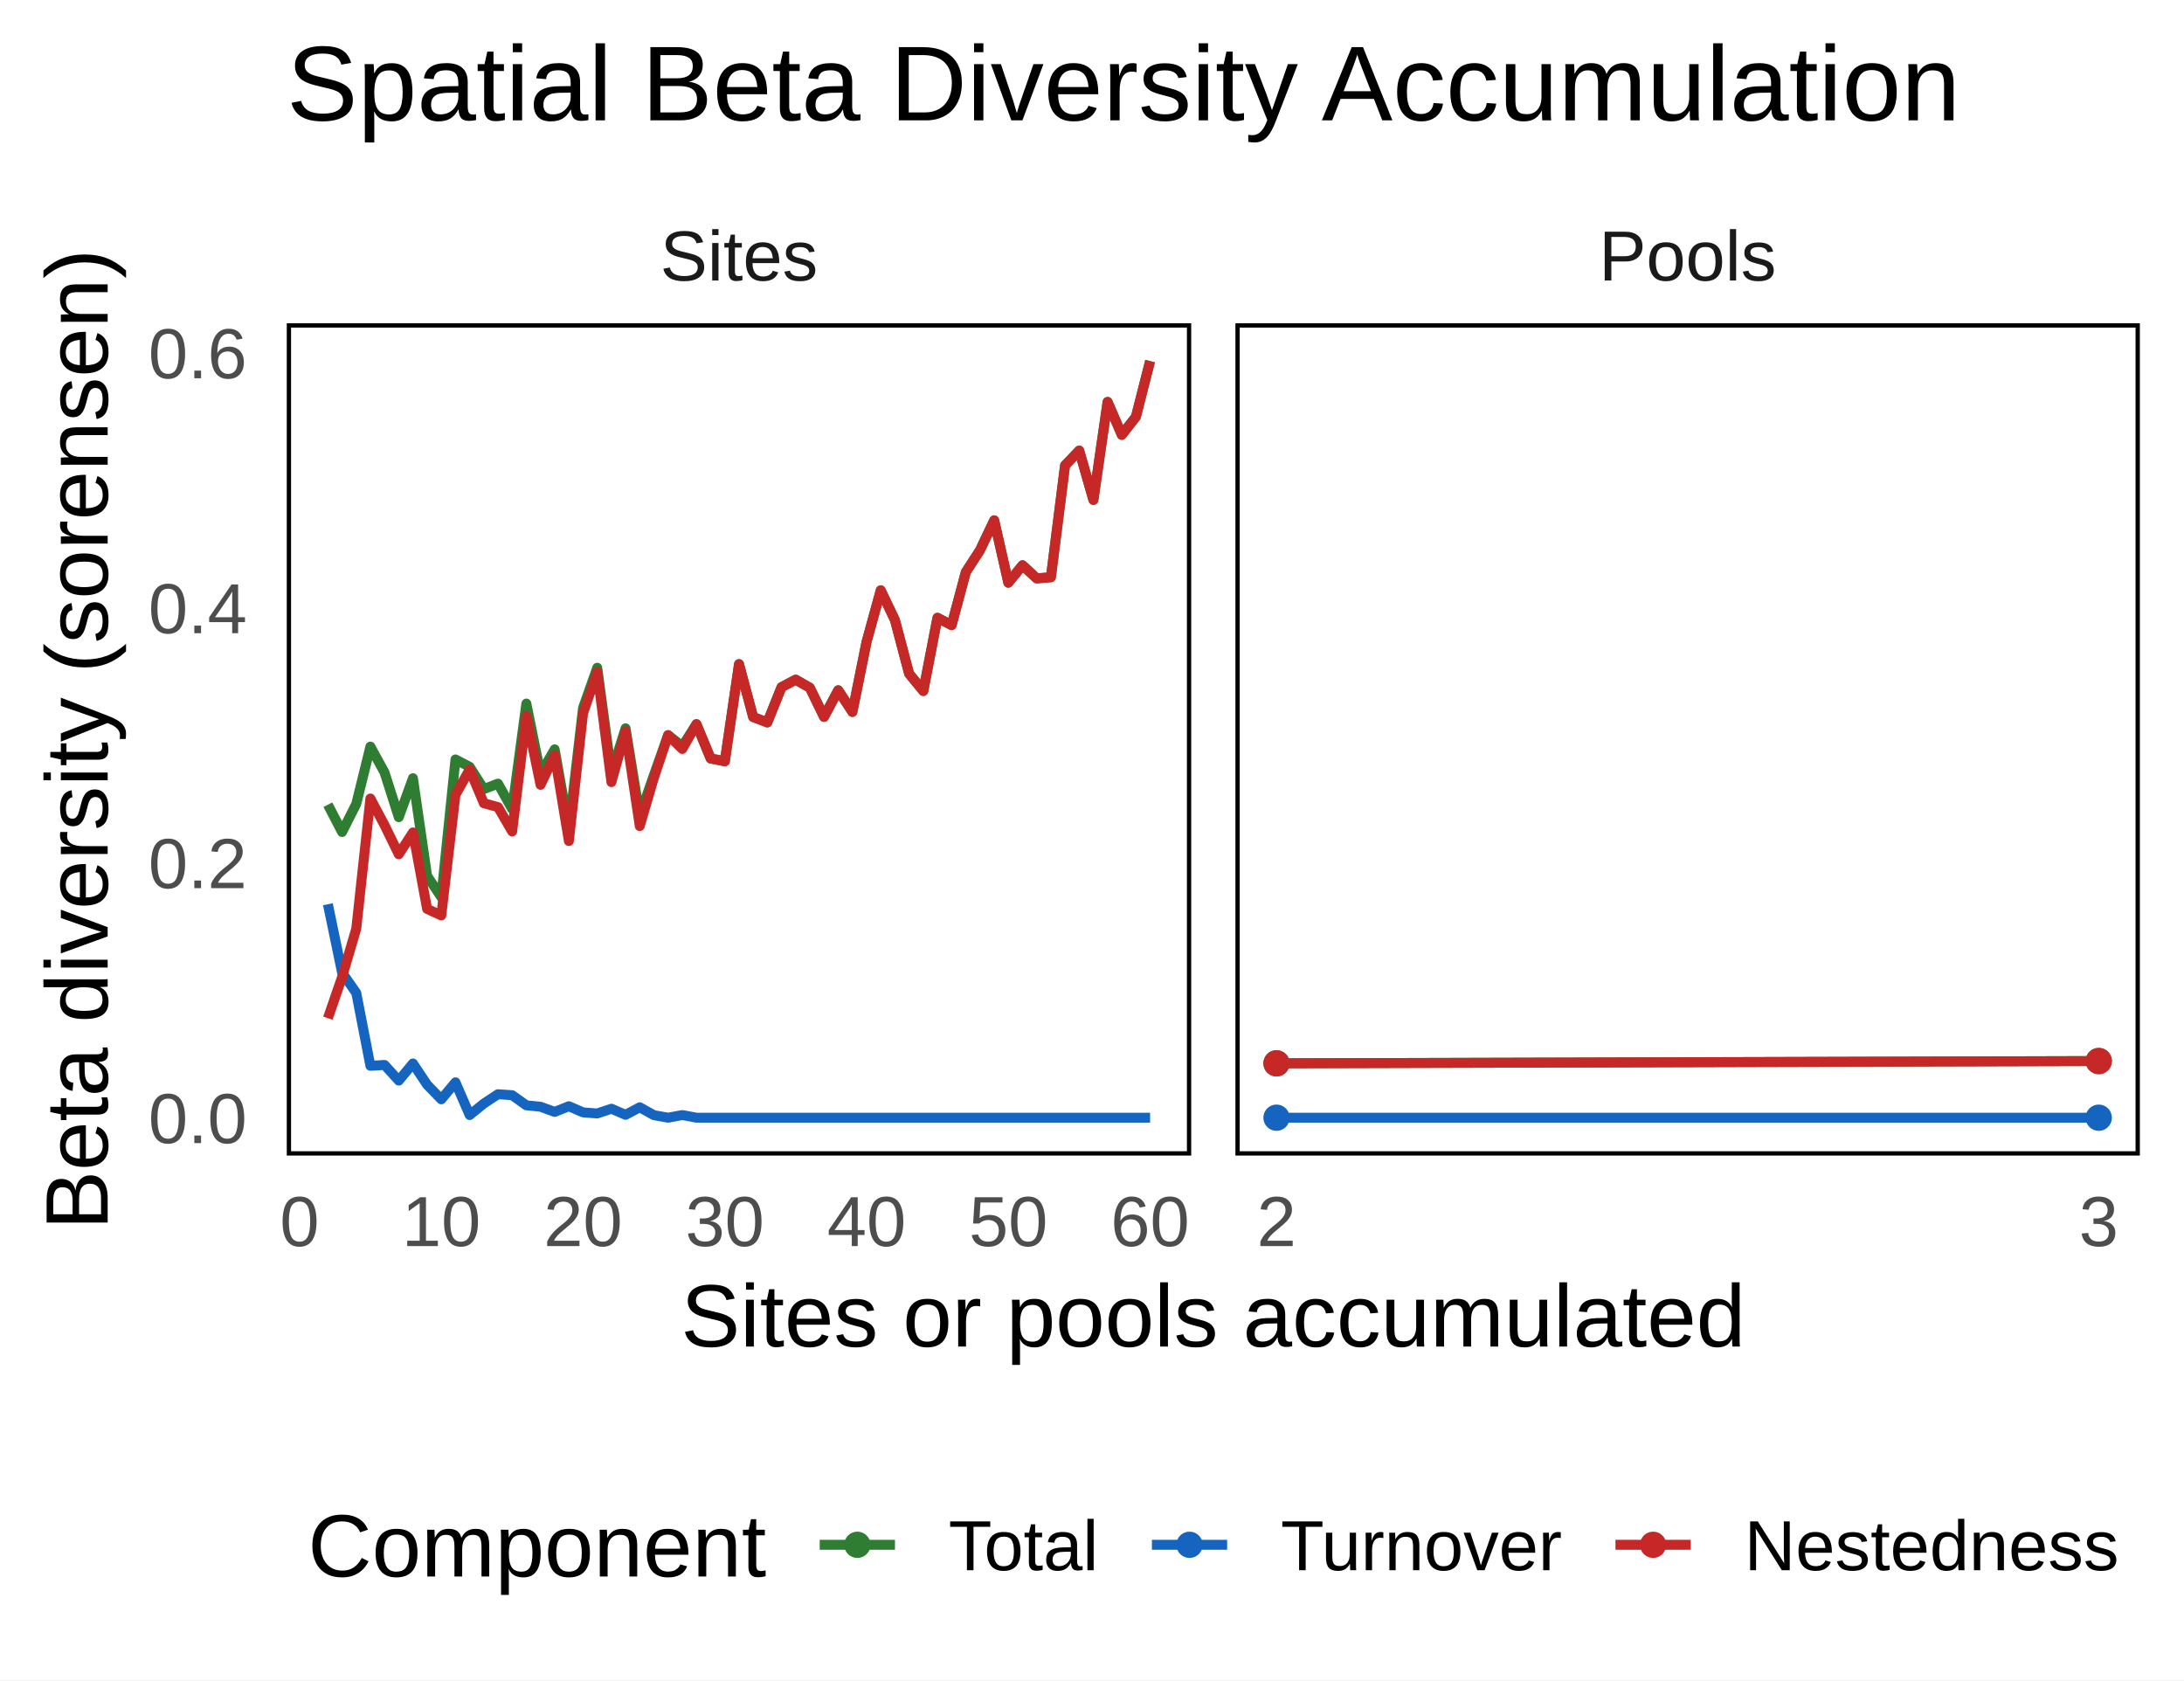
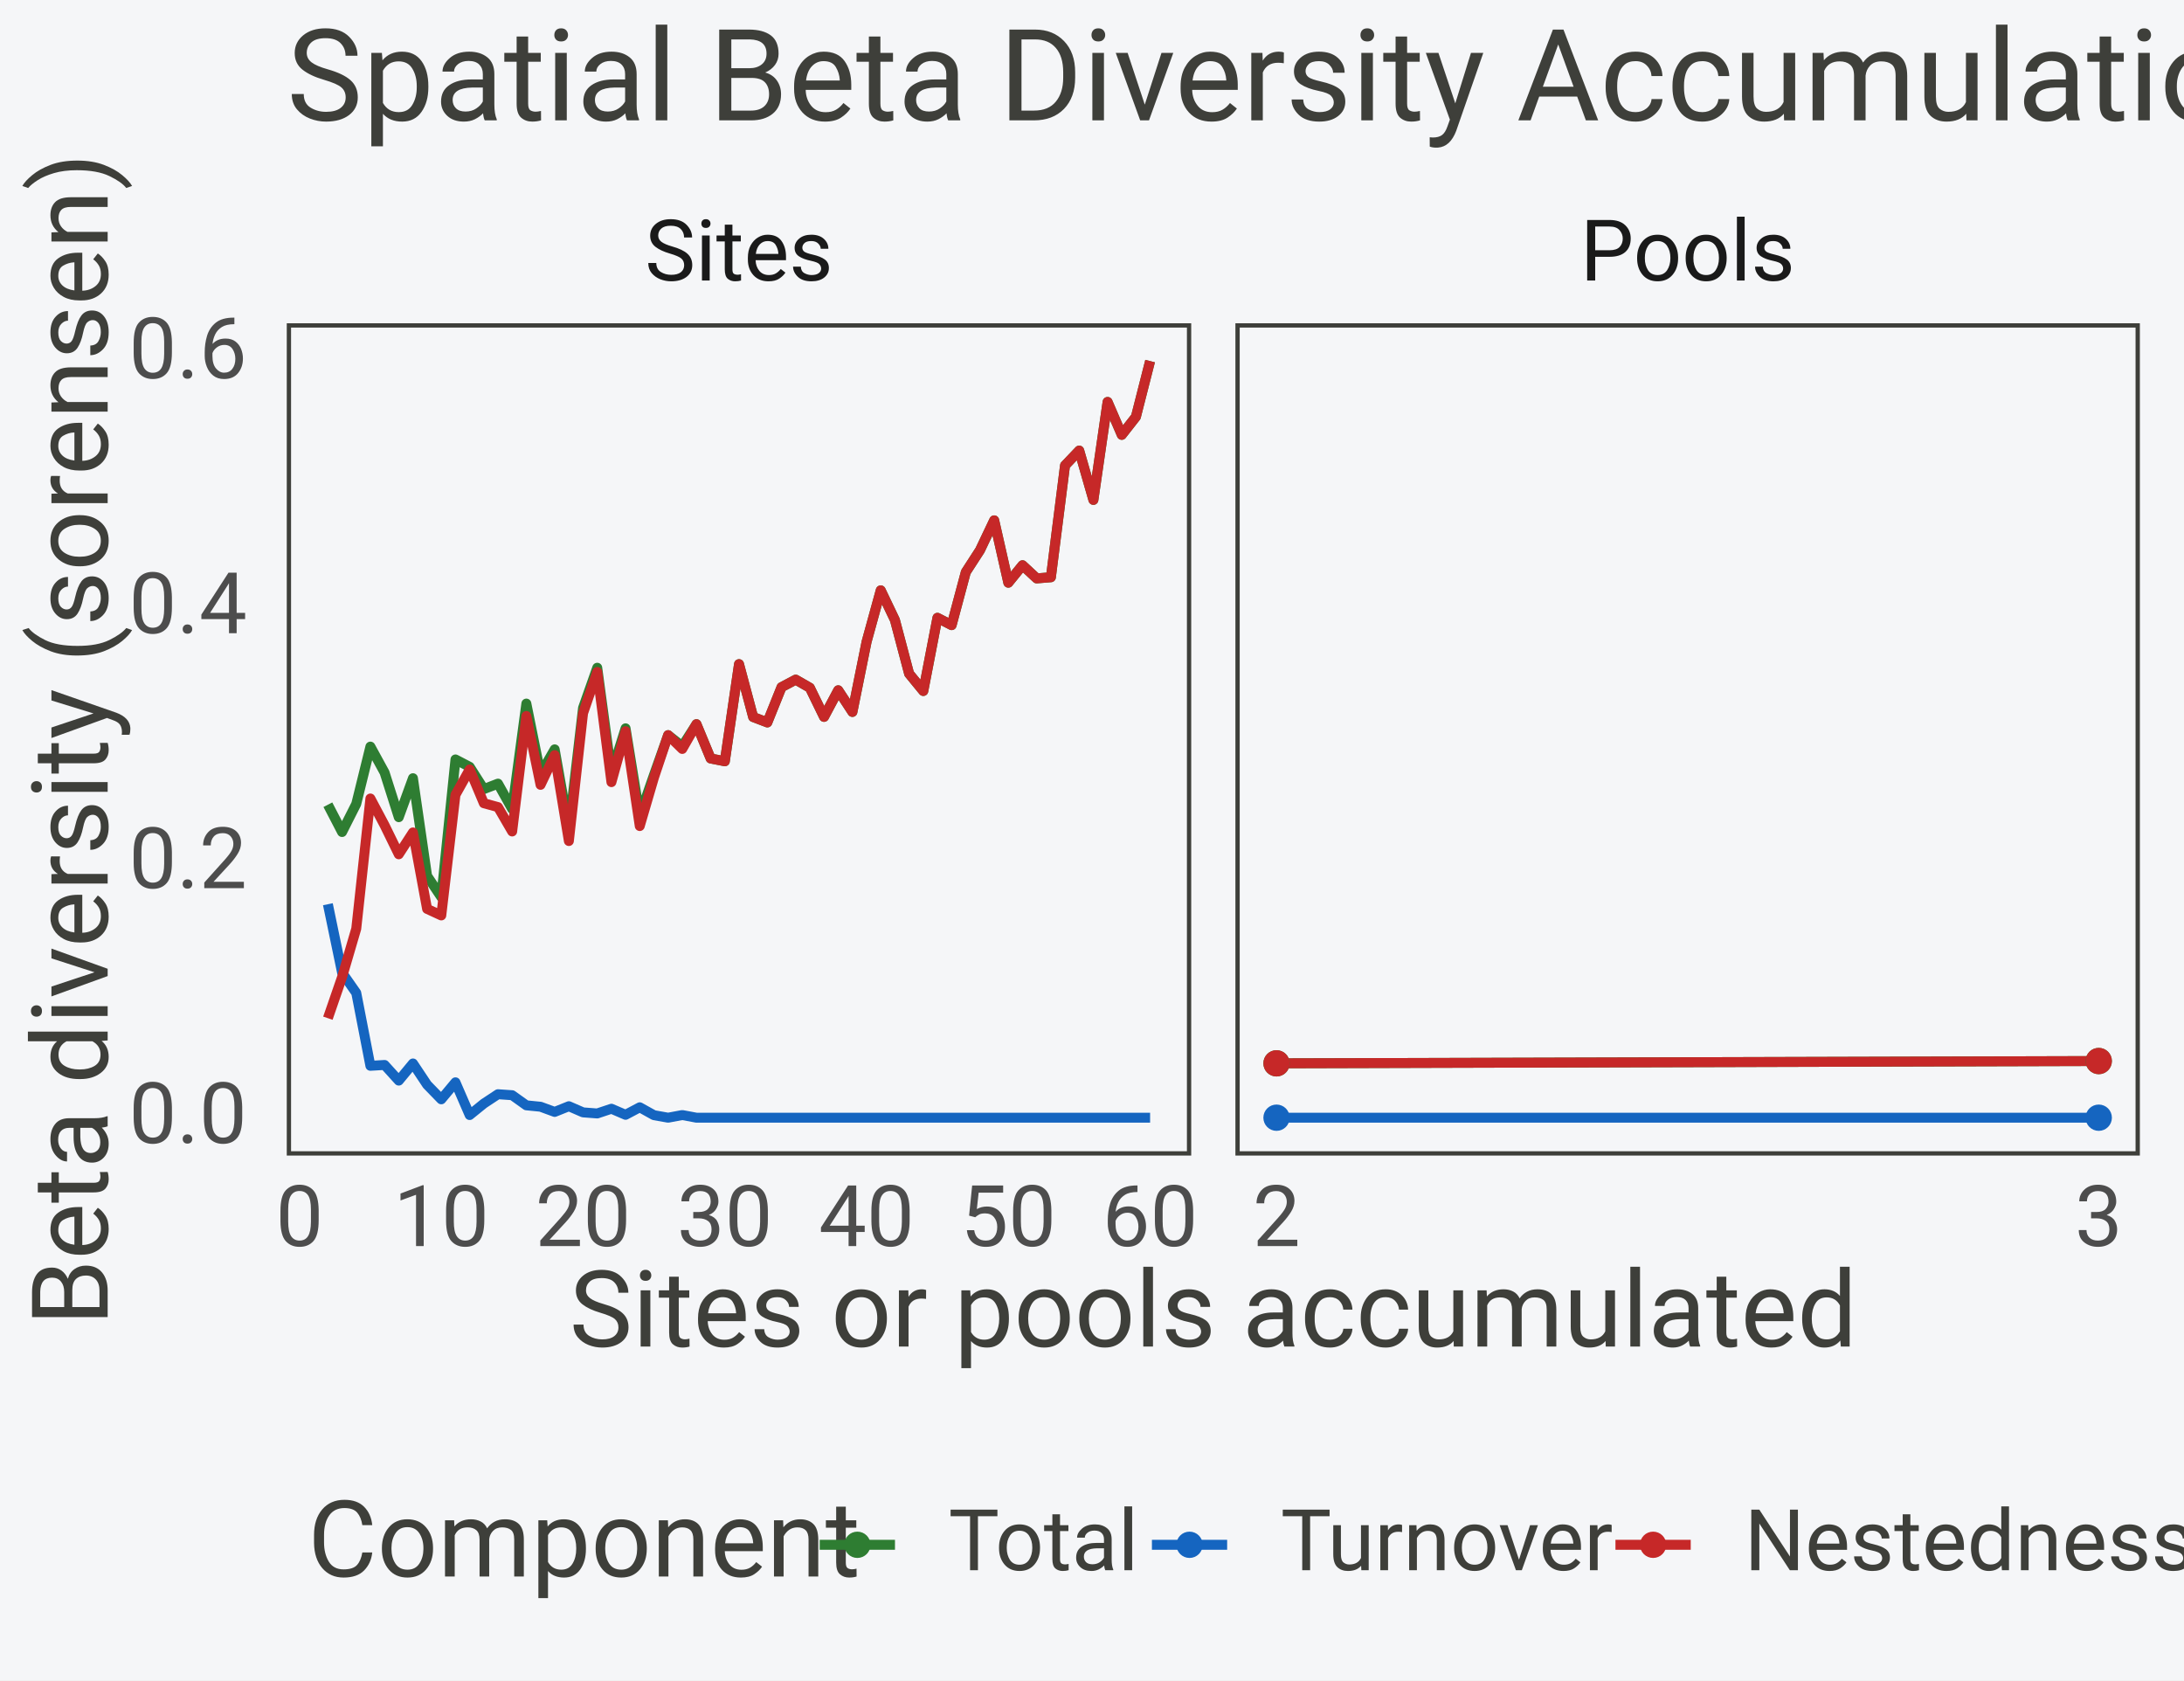
<svg xmlns="http://www.w3.org/2000/svg" width="468.00pt" height="360.00pt" viewBox="0 0 468.00 360.00">
  <g class="svglite">
    <defs>
      <style type="text/css">
-     .svglite line, .svglite polyline, .svglite polygon, .svglite path, .svglite rect, .svglite circle {
+     /* theme-aware-processed */
+     .svglite line, .svglite polyline, .svglite polygon, .svglite path, .svglite circle {
      fill: none;
-       stroke: #000000;
+       stroke: #3E3F3A;
+       stroke-linecap: round;
+       stroke-linejoin: round;
+       stroke-miterlimit: 10.00;
+     }
+     .svglite &gt; g &gt; rect {
+       fill: none;
+       stroke: #3E3F3A;
      stroke-linecap: round;
      stroke-linejoin: round;
      stroke-miterlimit: 10.00;
    }
    .svglite text {
      white-space: pre;
+       fill: #3E3F3A;
    }
    .svglite g.glyphgroup path {
      fill: inherit;
      stroke: none;
    }
  </style>
    </defs>
-     <rect width="100%" height="100%" style="stroke: none; fill: #FFFFFF;" />
+     <rect class="svg-bg" width="100%" height="100%" style="stroke: none; fill: #F5F6F8;" />
    <defs>
      <clipPath id="cpMC4wMHw0NjguMDB8MC4wMHwzNjAuMDA=">
        <rect x="0.00" y="0.00" width="468.00" height="360.00" />
      </clipPath>
    </defs>
    <g clip-path="url(#cpMC4wMHw0NjguMDB8MC4wMHwzNjAuMDA=)">
-       <rect x="0.00" y="0" width="468.00" height="360.00" style="stroke-width: 1.84; stroke: none;" />
-     </g>
+       <rect x="0.00" y="0" width="468.00" height="360.00" style="stroke-width: 1.84; stroke: none;" /> fill: #F5F6F8;' /&gt;
+ </g>
    <defs>
      <clipPath id="cpNjEuNDV8MjU1LjI2fDY5LjI3fDI0Ny41OQ==">
        <rect x="61.45" y="69.27" width="193.81" height="178.32" />
      </clipPath>
    </defs>
    <g clip-path="url(#cpNjEuNDV8MjU1LjI2fDY5LjI3fDI0Ny41OQ==)">
      <rect x="61.45" y="69.27" width="193.81" height="178.32" style="stroke-width: 1.84;" />
      <polyline points="70.26,172.42 73.30,178.27 76.34,172.25 79.37,159.97 82.41,165.53 85.45,175.09 88.49,166.74 91.52,187.67 94.56,192.20 97.60,162.72 100.64,164.30 103.68,169.07 106.71,167.90 109.75,173.33 112.79,150.75 115.83,165.81 118.86,160.56 121.90,177.74 124.94,151.68 127.98,143.07 131.02,165.66 134.05,156.05 137.09,174.76 140.13,166.06 143.17,157.51 146.20,159.90 149.24,155.16 152.28,162.51 155.32,163.11 158.36,142.30 161.39,153.63 164.43,154.79 167.47,147.23 170.51,145.62 173.54,147.36 176.58,153.60 179.62,147.90 182.66,152.54 185.70,137.50 188.73,126.49 191.77,132.85 194.81,144.34 197.85,148.05 200.88,132.37 203.92,133.94 206.96,122.58 210.00,117.88 213.04,111.49 216.07,124.85 219.11,121.11 222.15,123.93 225.19,123.68 228.22,99.73 231.26,96.54 234.30,107.11 237.34,86.12 240.38,93.17 243.41,89.30 246.45,77.37 " style="stroke-width: 2.13; stroke: #2E7D32; stroke-linecap: butt;" />
      <polyline points="70.26,193.74 73.30,208.39 76.34,212.74 79.37,228.36 82.41,228.18 85.45,231.53 88.49,227.86 91.52,232.41 94.56,235.54 97.60,231.90 100.64,238.91 103.68,236.45 106.71,234.45 109.75,234.66 112.79,236.83 115.83,237.13 118.86,238.24 121.90,237.02 124.94,238.34 127.98,238.57 131.02,237.56 134.05,238.86 137.09,237.25 140.13,238.94 143.17,239.48 146.20,238.91 149.24,239.48 152.28,239.48 155.32,239.48 158.36,239.48 161.39,239.48 164.43,239.48 167.47,239.48 170.51,239.48 173.54,239.48 176.58,239.48 179.62,239.48 182.66,239.48 185.70,239.48 188.73,239.48 191.77,239.48 194.81,239.48 197.85,239.48 200.88,239.48 203.92,239.48 206.96,239.48 210.00,239.48 213.04,239.48 216.07,239.48 219.11,239.48 222.15,239.48 225.19,239.48 228.22,239.48 231.26,239.48 234.30,239.48 237.34,239.48 240.38,239.48 243.41,239.48 246.45,239.48 " style="stroke-width: 2.13; stroke: #1565C0; stroke-linecap: butt;" />
      <polyline points="70.26,218.16 73.30,209.36 76.34,198.98 79.37,171.09 82.41,176.82 85.45,183.04 88.49,178.36 91.52,194.74 94.56,196.14 97.60,170.30 100.64,164.87 103.68,172.10 106.71,172.93 109.75,178.15 112.79,153.41 115.83,168.16 118.86,161.80 121.90,180.20 124.94,152.82 127.98,143.98 131.02,167.58 134.05,156.67 137.09,176.99 140.13,166.61 143.17,157.51 146.20,160.47 149.24,155.16 152.28,162.51 155.32,163.11 158.36,142.30 161.39,153.63 164.43,154.79 167.47,147.23 170.51,145.62 173.54,147.36 176.58,153.60 179.62,147.90 182.66,152.54 185.70,137.50 188.73,126.49 191.77,132.85 194.81,144.34 197.85,148.05 200.88,132.37 203.92,133.94 206.96,122.58 210.00,117.88 213.04,111.49 216.07,124.85 219.11,121.11 222.15,123.93 225.19,123.68 228.22,99.73 231.26,96.54 234.30,107.11 237.34,86.12 240.38,93.17 243.41,89.30 246.45,77.37 " style="stroke-width: 2.13; stroke: #C62828; stroke-linecap: butt;" />
    </g>
    <g clip-path="url(#cpMC4wMHw0NjguMDB8MC4wMHwzNjAuMDA=)">
</g>
    <defs>
      <clipPath id="cpMjY0LjczfDQ1OC41NHw2OS4yN3wyNDcuNTk=">
        <rect x="264.73" y="69.27" width="193.81" height="178.32" />
      </clipPath>
    </defs>
    <g clip-path="url(#cpMjY0LjczfDQ1OC41NHw2OS4yN3wyNDcuNTk=)">
      <rect x="264.73" y="69.27" width="193.81" height="178.32" style="stroke-width: 1.84;" />
      <polyline points="273.54,227.83 449.73,227.34 " style="stroke-width: 2.13; stroke: #2E7D32; stroke-linecap: butt;" />
      <polyline points="273.54,239.48 449.73,239.48 " style="stroke-width: 2.13; stroke: #1565C0; stroke-linecap: butt;" />
      <polyline points="273.54,227.83 449.73,227.34 " style="stroke-width: 2.13; stroke: #C62828; stroke-linecap: butt;" />
      <circle cx="273.54" cy="227.83" r="2.21" style="stroke-width: 1.22; stroke: #2E7D32; fill: #2E7D32;" />
      <circle cx="449.73" cy="227.34" r="2.21" style="stroke-width: 1.22; stroke: #2E7D32; fill: #2E7D32;" />
      <circle cx="273.54" cy="239.48" r="2.21" style="stroke-width: 1.22; stroke: #1565C0; fill: #1565C0;" />
      <circle cx="449.73" cy="239.48" r="2.21" style="stroke-width: 1.22; stroke: #1565C0; fill: #1565C0;" />
      <circle cx="273.54" cy="227.83" r="2.21" style="stroke-width: 1.22; stroke: #C62828; fill: #C62828;" />
      <circle cx="449.73" cy="227.34" r="2.21" style="stroke-width: 1.22; stroke: #C62828; fill: #C62828;" />
    </g>
    <g clip-path="url(#cpMC4wMHw0NjguMDB8MC4wMHwzNjAuMDA=)">
</g>
    <defs>
      <clipPath id="cpNjEuNDV8MjU1LjI2fDQwLjA1fDY5LjI3">
        <rect x="61.45" y="40.05" width="193.81" height="29.21" />
      </clipPath>
    </defs>
    <g clip-path="url(#cpNjEuNDV8MjU1LjI2fDQwLjA1fDY5LjI3)">
-       <text x="158.36" y="60.10" text-anchor="middle" style="font-size: 15.20px;fill: #1A1A1A; font-family: &quot;Arial&quot;;" textLength="33.77px" lengthAdjust="spacingAndGlyphs">Sites</text>
+       <text x="158.36" y="60.10" text-anchor="middle" style="font-size: 1.52em;fill: #1A1A1A; font-family: &quot;Roboto&quot;, -apple-system, BlinkMacSystemFont, &quot;Segoe UI&quot;, system-ui, sans-serif;">Sites</text>
    </g>
    <g clip-path="url(#cpMC4wMHw0NjguMDB8MC4wMHwzNjAuMDA=)">
</g>
    <defs>
      <clipPath id="cpMjY0LjczfDQ1OC41NHw0MC4wNXw2OS4yNw==">
        <rect x="264.73" y="40.05" width="193.81" height="29.21" />
      </clipPath>
    </defs>
    <g clip-path="url(#cpMjY0LjczfDQ1OC41NHw0MC4wNXw2OS4yNw==)">
-       <text x="361.63" y="60.10" text-anchor="middle" style="font-size: 15.20px;fill: #1A1A1A; font-family: &quot;Arial&quot;;" textLength="38.00px" lengthAdjust="spacingAndGlyphs">Pools</text>
+       <text x="361.63" y="60.10" text-anchor="middle" style="font-size: 1.52em;fill: #1A1A1A; font-family: &quot;Roboto&quot;, -apple-system, BlinkMacSystemFont, &quot;Segoe UI&quot;, system-ui, sans-serif;">Pools</text>
    </g>
    <g clip-path="url(#cpMC4wMHw0NjguMDB8MC4wMHwzNjAuMDA=)">
-       <text x="64.19" y="266.98" text-anchor="middle" style="font-size: 15.20px;fill: #4D4D4D; font-family: &quot;Arial&quot;;" textLength="8.45px" lengthAdjust="spacingAndGlyphs">0</text>
-       <text x="94.56" y="266.98" text-anchor="middle" style="font-size: 15.20px;fill: #4D4D4D; font-family: &quot;Arial&quot;;" textLength="16.91px" lengthAdjust="spacingAndGlyphs">10</text>
-       <text x="124.94" y="266.98" text-anchor="middle" style="font-size: 15.20px;fill: #4D4D4D; font-family: &quot;Arial&quot;;" textLength="16.91px" lengthAdjust="spacingAndGlyphs">20</text>
-       <text x="155.32" y="266.98" text-anchor="middle" style="font-size: 15.20px;fill: #4D4D4D; font-family: &quot;Arial&quot;;" textLength="16.91px" lengthAdjust="spacingAndGlyphs">30</text>
-       <text x="185.70" y="266.98" text-anchor="middle" style="font-size: 15.20px;fill: #4D4D4D; font-family: &quot;Arial&quot;;" textLength="16.91px" lengthAdjust="spacingAndGlyphs">40</text>
-       <text x="216.07" y="266.98" text-anchor="middle" style="font-size: 15.20px;fill: #4D4D4D; font-family: &quot;Arial&quot;;" textLength="16.91px" lengthAdjust="spacingAndGlyphs">50</text>
-       <text x="246.45" y="266.98" text-anchor="middle" style="font-size: 15.20px;fill: #4D4D4D; font-family: &quot;Arial&quot;;" textLength="16.91px" lengthAdjust="spacingAndGlyphs">60</text>
-       <text x="273.54" y="266.98" text-anchor="middle" style="font-size: 15.20px;fill: #4D4D4D; font-family: &quot;Arial&quot;;" textLength="8.45px" lengthAdjust="spacingAndGlyphs">2</text>
-       <text x="449.73" y="266.98" text-anchor="middle" style="font-size: 15.20px;fill: #4D4D4D; font-family: &quot;Arial&quot;;" textLength="8.45px" lengthAdjust="spacingAndGlyphs">3</text>
-       <text x="52.93" y="244.92" text-anchor="end" style="font-size: 15.20px;fill: #4D4D4D; font-family: &quot;Arial&quot;;" textLength="21.12px" lengthAdjust="spacingAndGlyphs">0.0</text>
-       <text x="52.93" y="190.29" text-anchor="end" style="font-size: 15.20px;fill: #4D4D4D; font-family: &quot;Arial&quot;;" textLength="21.12px" lengthAdjust="spacingAndGlyphs">0.2</text>
-       <text x="52.93" y="135.67" text-anchor="end" style="font-size: 15.20px;fill: #4D4D4D; font-family: &quot;Arial&quot;;" textLength="21.12px" lengthAdjust="spacingAndGlyphs">0.4</text>
-       <text x="52.93" y="81.04" text-anchor="end" style="font-size: 15.20px;fill: #4D4D4D; font-family: &quot;Arial&quot;;" textLength="21.12px" lengthAdjust="spacingAndGlyphs">0.6</text>
-       <text x="259.99" y="288.51" text-anchor="middle" style="font-size: 19.00px; font-family: &quot;Arial&quot;;" textLength="228.08px" lengthAdjust="spacingAndGlyphs">Sites or pools accumulated</text>
-       <text transform="translate(23.07,158.43) rotate(-90)" text-anchor="middle" style="font-size: 19.00px; font-family: &quot;Arial&quot;;" textLength="210.11px" lengthAdjust="spacingAndGlyphs">Beta diversity (sorensen)</text>
-       <text x="65.97" y="337.79" style="font-size: 19.00px; font-family: &quot;Arial&quot;;" textLength="98.20px" lengthAdjust="spacingAndGlyphs">Component</text>
+       <text x="64.19" y="266.98" text-anchor="middle" style="font-size: 1.52em;fill: #4D4D4D; font-family: &quot;Roboto&quot;, -apple-system, BlinkMacSystemFont, &quot;Segoe UI&quot;, system-ui, sans-serif;">0</text>
+       <text x="94.56" y="266.98" text-anchor="middle" style="font-size: 1.52em;fill: #4D4D4D; font-family: &quot;Roboto&quot;, -apple-system, BlinkMacSystemFont, &quot;Segoe UI&quot;, system-ui, sans-serif;">10</text>
+       <text x="124.94" y="266.98" text-anchor="middle" style="font-size: 1.52em;fill: #4D4D4D; font-family: &quot;Roboto&quot;, -apple-system, BlinkMacSystemFont, &quot;Segoe UI&quot;, system-ui, sans-serif;">20</text>
+       <text x="155.32" y="266.98" text-anchor="middle" style="font-size: 1.52em;fill: #4D4D4D; font-family: &quot;Roboto&quot;, -apple-system, BlinkMacSystemFont, &quot;Segoe UI&quot;, system-ui, sans-serif;">30</text>
+       <text x="185.70" y="266.98" text-anchor="middle" style="font-size: 1.52em;fill: #4D4D4D; font-family: &quot;Roboto&quot;, -apple-system, BlinkMacSystemFont, &quot;Segoe UI&quot;, system-ui, sans-serif;">40</text>
+       <text x="216.07" y="266.98" text-anchor="middle" style="font-size: 1.52em;fill: #4D4D4D; font-family: &quot;Roboto&quot;, -apple-system, BlinkMacSystemFont, &quot;Segoe UI&quot;, system-ui, sans-serif;">50</text>
+       <text x="246.45" y="266.98" text-anchor="middle" style="font-size: 1.52em;fill: #4D4D4D; font-family: &quot;Roboto&quot;, -apple-system, BlinkMacSystemFont, &quot;Segoe UI&quot;, system-ui, sans-serif;">60</text>
+       <text x="273.54" y="266.98" text-anchor="middle" style="font-size: 1.52em;fill: #4D4D4D; font-family: &quot;Roboto&quot;, -apple-system, BlinkMacSystemFont, &quot;Segoe UI&quot;, system-ui, sans-serif;">2</text>
+       <text x="449.73" y="266.98" text-anchor="middle" style="font-size: 1.52em;fill: #4D4D4D; font-family: &quot;Roboto&quot;, -apple-system, BlinkMacSystemFont, &quot;Segoe UI&quot;, system-ui, sans-serif;">3</text>
+       <text x="52.93" y="244.92" text-anchor="end" style="font-size: 1.52em;fill: #4D4D4D; font-family: &quot;Roboto&quot;, -apple-system, BlinkMacSystemFont, &quot;Segoe UI&quot;, system-ui, sans-serif;">0.0</text>
+       <text x="52.93" y="190.29" text-anchor="end" style="font-size: 1.52em;fill: #4D4D4D; font-family: &quot;Roboto&quot;, -apple-system, BlinkMacSystemFont, &quot;Segoe UI&quot;, system-ui, sans-serif;">0.2</text>
+       <text x="52.93" y="135.67" text-anchor="end" style="font-size: 1.52em;fill: #4D4D4D; font-family: &quot;Roboto&quot;, -apple-system, BlinkMacSystemFont, &quot;Segoe UI&quot;, system-ui, sans-serif;">0.4</text>
+       <text x="52.93" y="81.04" text-anchor="end" style="font-size: 1.52em;fill: #4D4D4D; font-family: &quot;Roboto&quot;, -apple-system, BlinkMacSystemFont, &quot;Segoe UI&quot;, system-ui, sans-serif;">0.6</text>
+       <text x="259.99" y="288.51" text-anchor="middle" style="font-size: 1.9em; font-family: &quot;Roboto&quot;, -apple-system, BlinkMacSystemFont, &quot;Segoe UI&quot;, system-ui, sans-serif;">Sites or pools accumulated</text>
+       <text transform="translate(23.07,158.43) rotate(-90)" text-anchor="middle" style="font-size: 1.9em; font-family: &quot;Roboto&quot;, -apple-system, BlinkMacSystemFont, &quot;Segoe UI&quot;, system-ui, sans-serif;">Beta diversity (sorensen)</text>
+       <text x="65.97" y="337.79" style="font-size: 1.9em; font-family: &quot;Roboto&quot;, -apple-system, BlinkMacSystemFont, &quot;Segoe UI&quot;, system-ui, sans-serif;">Component</text>
      <line x1="175.65" y1="330.99" x2="191.78" y2="330.99" style="stroke-width: 2.13; stroke: #2E7D32; stroke-linecap: butt;" />
      <circle cx="183.72" cy="330.99" r="2.21" style="stroke-width: 1.22; stroke: #2E7D32; fill: #2E7D32;" />
      <line x1="246.84" y1="330.99" x2="262.96" y2="330.99" style="stroke-width: 2.13; stroke: #1565C0; stroke-linecap: butt;" />
      <circle cx="254.90" cy="330.99" r="2.21" style="stroke-width: 1.22; stroke: #1565C0; fill: #1565C0;" />
      <line x1="346.17" y1="330.99" x2="362.30" y2="330.99" style="stroke-width: 2.13; stroke: #C62828; stroke-linecap: butt;" />
      <circle cx="354.24" cy="330.99" r="2.21" style="stroke-width: 1.22; stroke: #C62828; fill: #C62828;" />
-       <text x="203.26" y="336.43" style="font-size: 15.20px; font-family: &quot;Arial&quot;;" textLength="32.09px" lengthAdjust="spacingAndGlyphs">Total</text>
-       <text x="274.44" y="336.43" style="font-size: 15.20px; font-family: &quot;Arial&quot;;" textLength="60.25px" lengthAdjust="spacingAndGlyphs">Turnover</text>
-       <text x="373.78" y="336.43" style="font-size: 15.20px; font-family: &quot;Arial&quot;;" textLength="80.23px" lengthAdjust="spacingAndGlyphs">Nestedness</text>
-       <text x="61.45" y="25.79" style="font-size: 22.80px; font-family: &quot;Arial&quot;;" textLength="358.48px" lengthAdjust="spacingAndGlyphs">Spatial Beta Diversity Accumulation</text>
+       <text x="203.26" y="336.43" style="font-size: 1.52em; font-family: &quot;Roboto&quot;, -apple-system, BlinkMacSystemFont, &quot;Segoe UI&quot;, system-ui, sans-serif;">Total</text>
+       <text x="274.44" y="336.43" style="font-size: 1.52em; font-family: &quot;Roboto&quot;, -apple-system, BlinkMacSystemFont, &quot;Segoe UI&quot;, system-ui, sans-serif;">Turnover</text>
+       <text x="373.78" y="336.43" style="font-size: 1.52em; font-family: &quot;Roboto&quot;, -apple-system, BlinkMacSystemFont, &quot;Segoe UI&quot;, system-ui, sans-serif;">Nestedness</text>
+       <text x="61.45" y="25.79" style="font-size: 2.28em; font-family: &quot;Roboto&quot;, -apple-system, BlinkMacSystemFont, &quot;Segoe UI&quot;, system-ui, sans-serif;">Spatial Beta Diversity Accumulation</text>
    </g>
  </g>
</svg>
